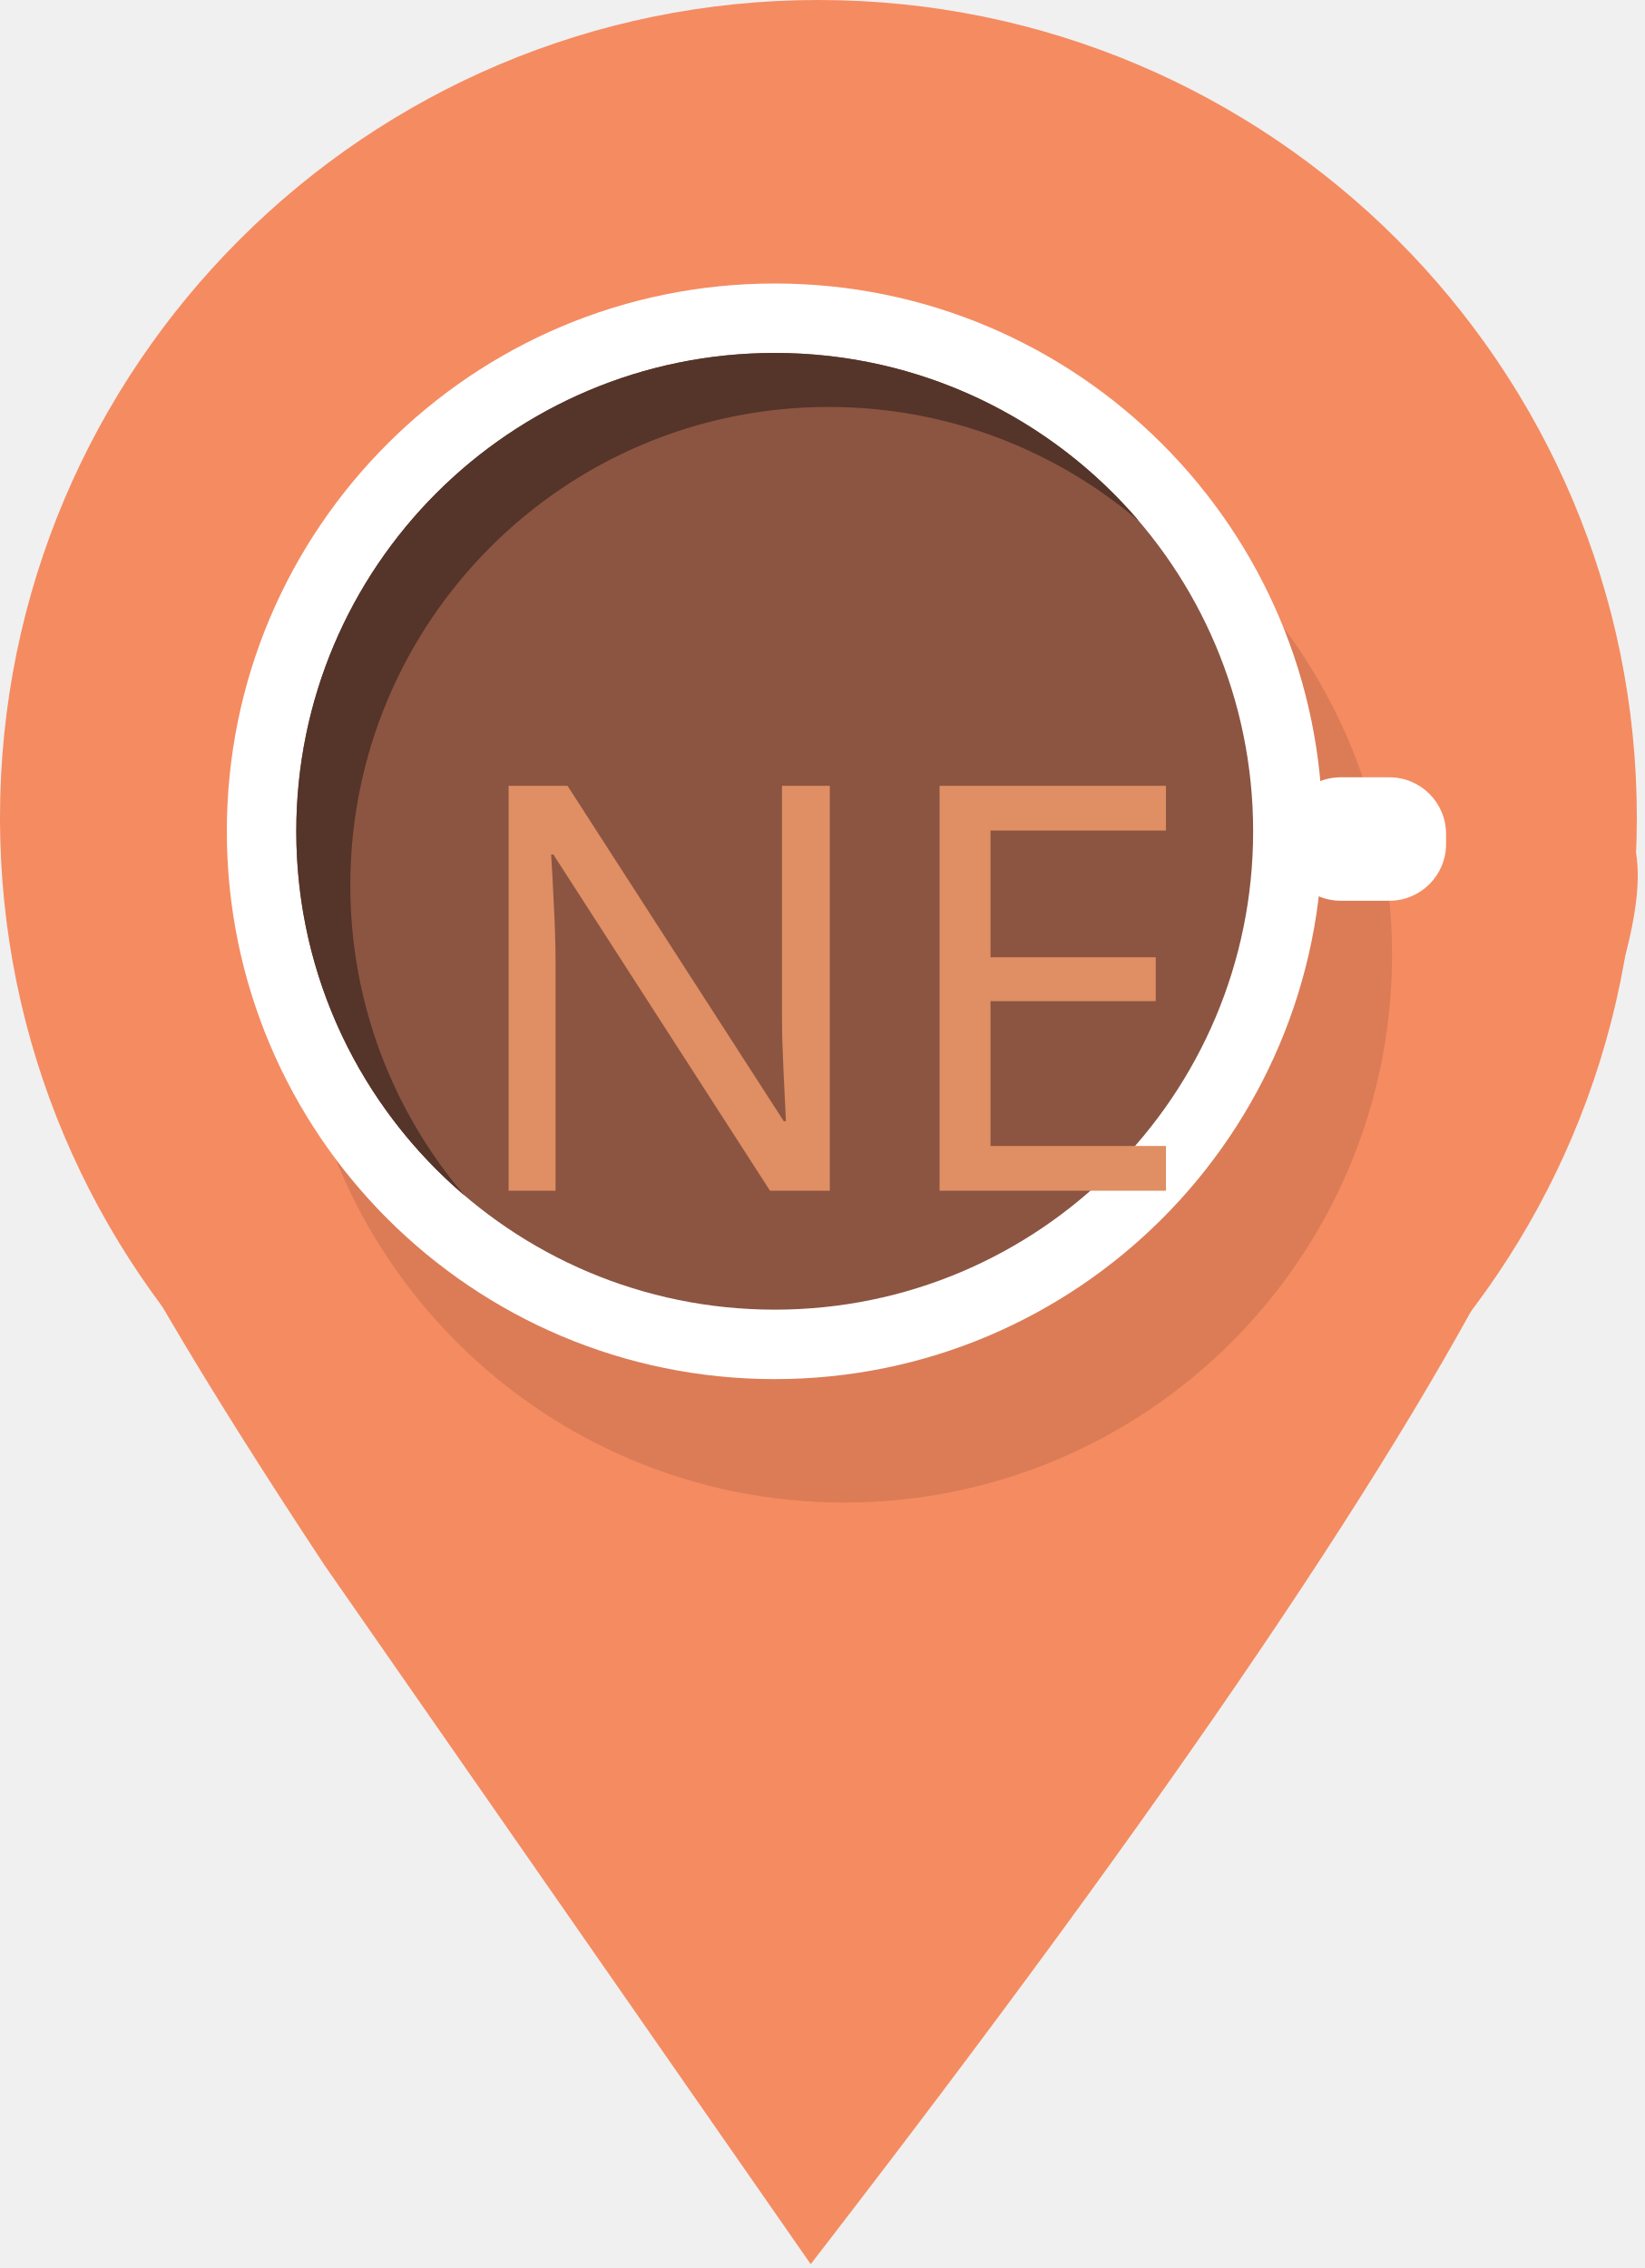
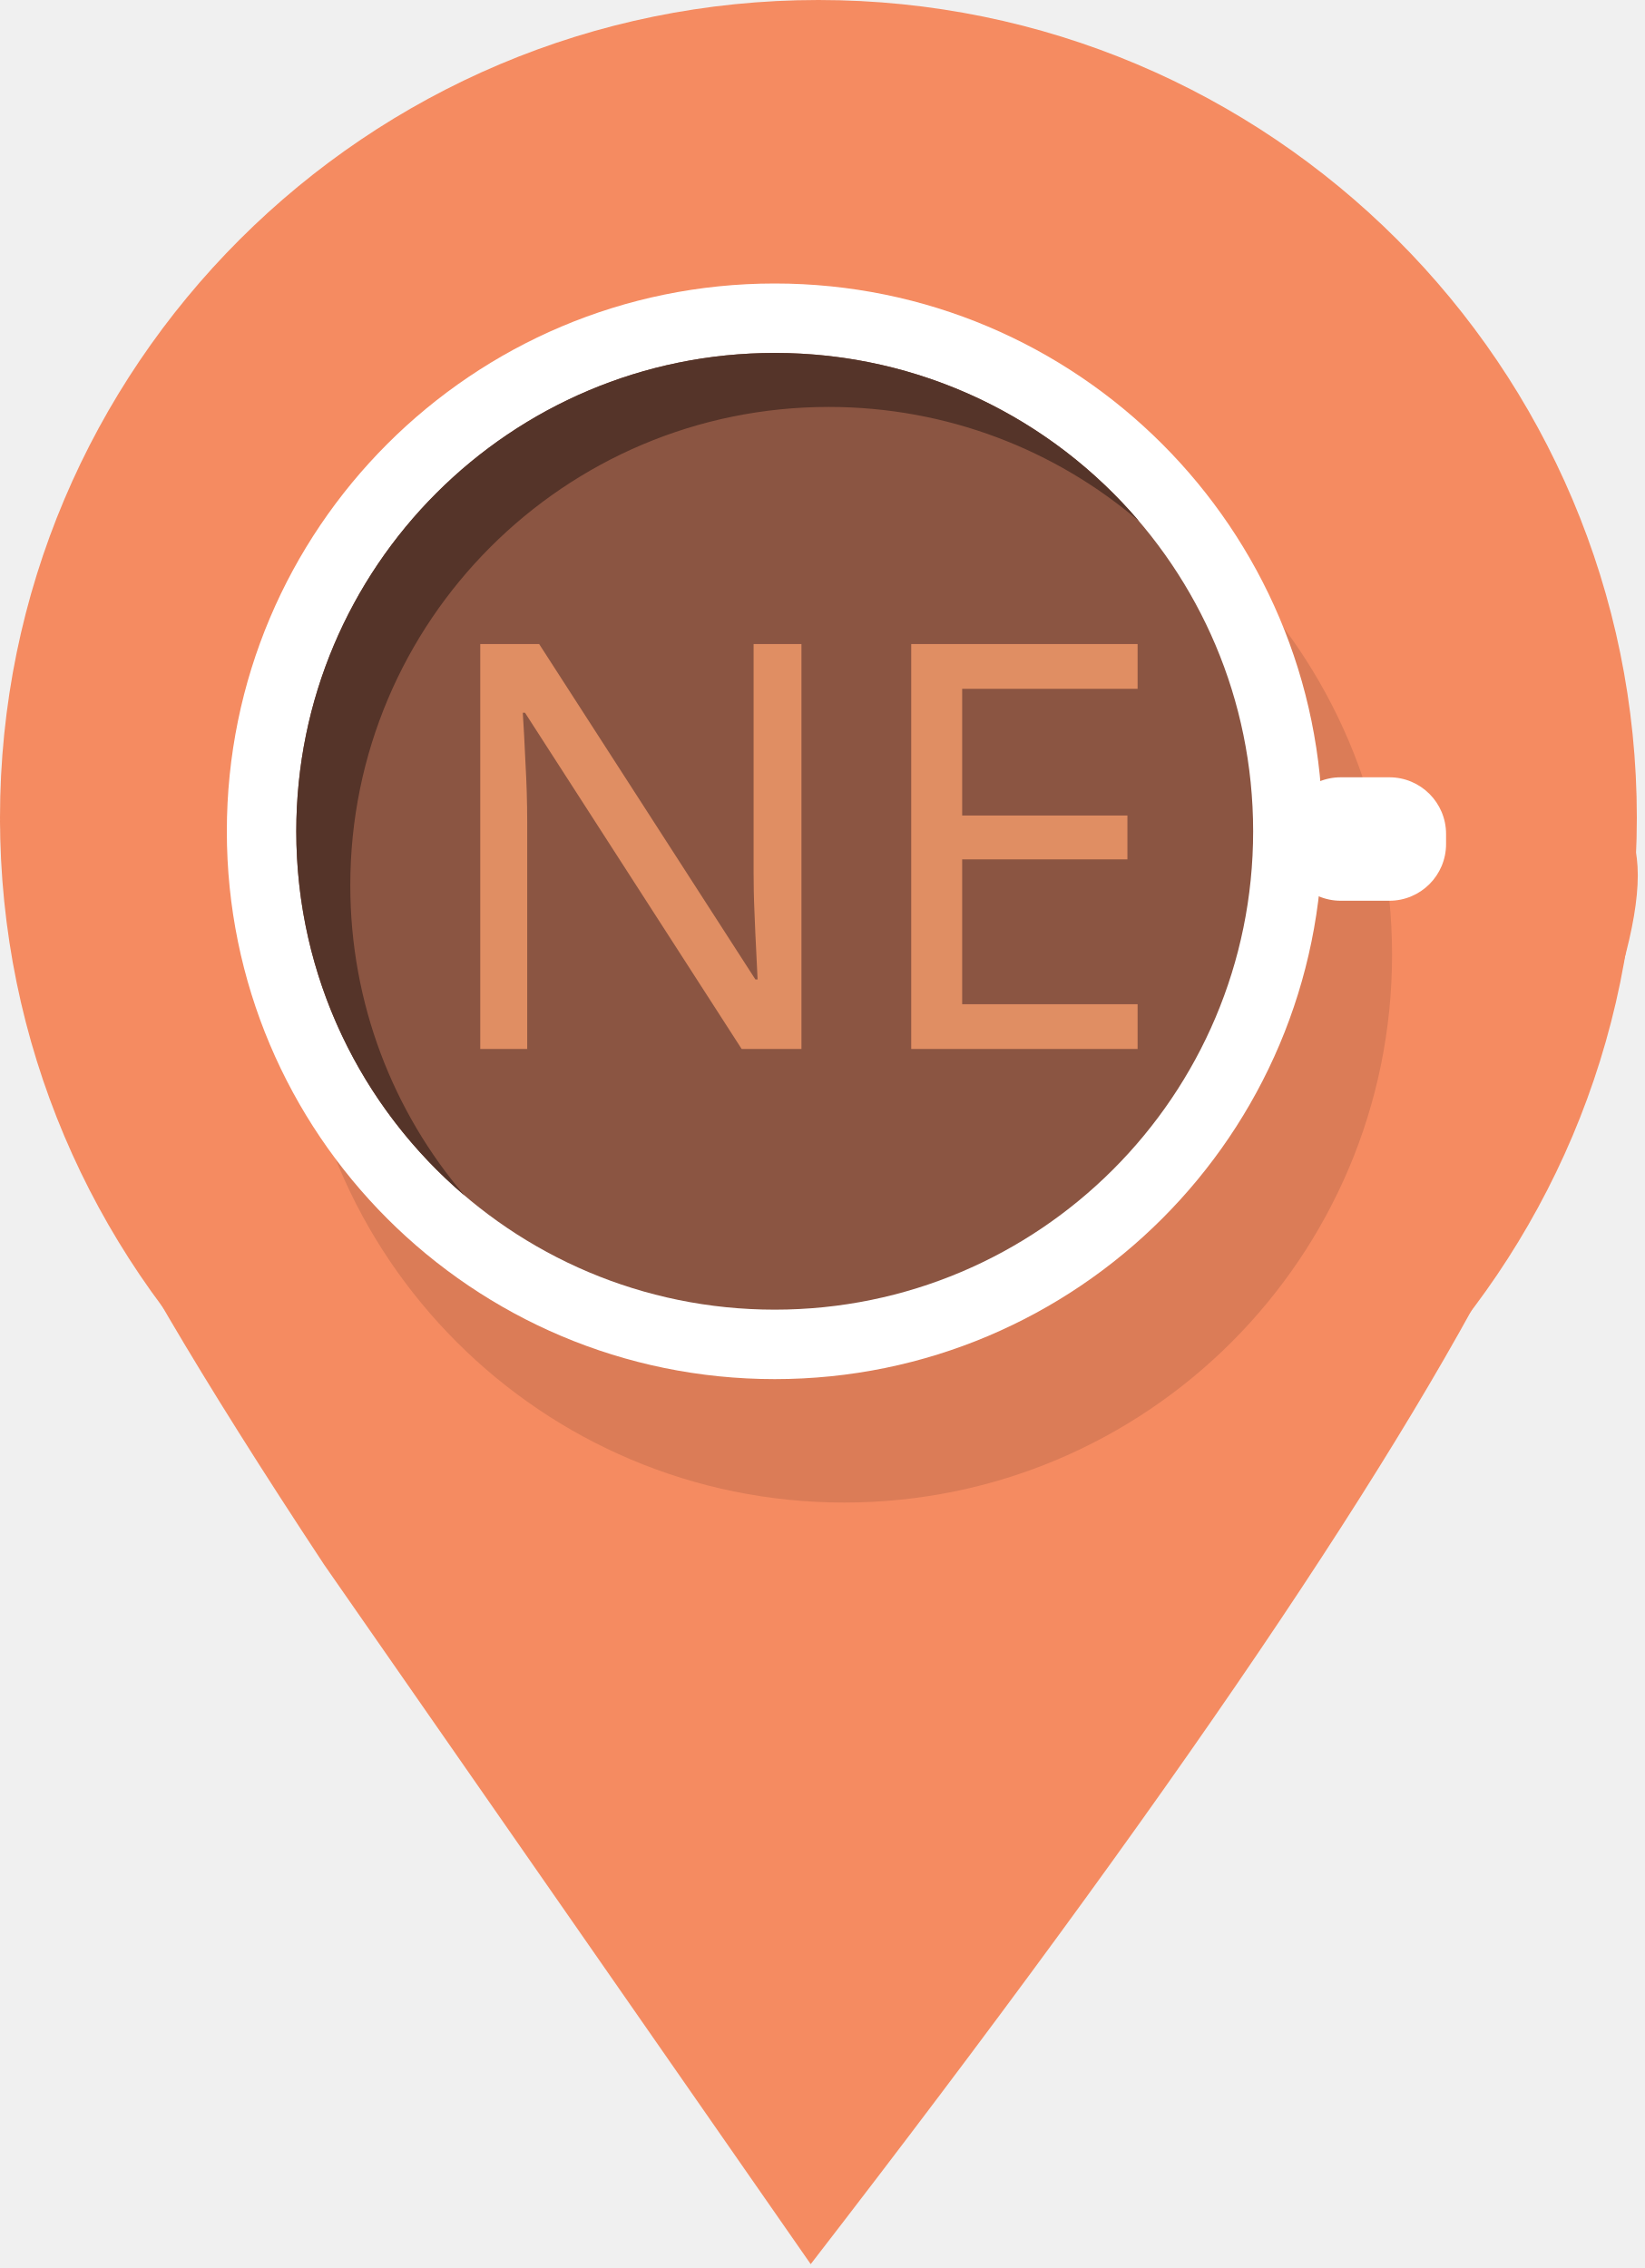
<svg xmlns="http://www.w3.org/2000/svg" width="58px" height="80px" viewBox="0 0 58 80" version="1.1">
  <g id="Landing-Page" stroke="none" stroke-width="1" fill="none" fill-rule="evenodd">
-     <g id="Desktop-HD" transform="translate(-208, -38)">
-       <g id="Header" transform="translate(208, 38)">
-         <g id="icon">
-           <g id="ek55e2hsnl9m5" fill="#F58B61">
-             <path d="M28.592,79.864 C41.299,63.421 49.649,51.088 53.643,42.867 C57.637,34.645 58.726,29.925 56.911,28.707 L0,28.936 C0.416,33.334 1.323,37.14 2.723,40.355 C4.123,43.569 7.027,48.517 11.437,55.199 L28.592,79.864 Z" id="ek55e2hsnl9m6" />
-             <ellipse id="ek55e2hsnl9m7" cx="28.864" cy="28.844" rx="28.864" ry="28.844" />
+     <g id="Desktop-HD" transform="translate(-252, -25)">
+       <g id="icon" transform="translate(252, 25)">
+         <g id="ek55e2hsnl9m5" fill="#F58B61">
+           <path d="M28.592,79.864 C41.299,63.421 49.649,51.088 53.643,42.867 C57.637,34.645 58.726,29.925 56.911,28.707 L0,28.936 C0.416,33.334 1.323,37.14 2.723,40.355 C4.123,43.569 7.027,48.517 11.437,55.199 L28.592,79.864 Z" id="ek55e2hsnl9m6" />
+           <ellipse id="ek55e2hsnl9m7" cx="28.864" cy="28.844" rx="28.864" ry="28.844" />
+         </g>
+         <g id="ek55e2hsnl9m8" transform="translate(8, 10)">
+           <circle id="ek55e2hsnl9m9" fill="#DB7C57" cx="21.772" cy="23.677" r="19.323" />
+           <circle id="ek55e2hsnl9m10" fill="#FFFFFF" cx="19.323" cy="19.323" r="19.323" />
+           <circle id="ek55e2hsnl9m11" fill="#8B5542" cx="19.323" cy="19.323" r="16.873" />
+           <g id="ek55e2hsnl9m12_to" transform="translate(6.654555, 7.450717)" opacity="0" stroke="#8D6757" stroke-width="2">
+             <g id="ek55e2hsnl9m12_ts" transform="translate(11.74245, 13.19182) rotate(180) translate(-11.74245, -13.19182) translate(0.242454, 0.691821)">
+               <path d="M11.52,24.459 C16.451,22.746 20.657,18.686 21.072,14.993 C24.631,12.118 19.959,12.291 20.355,6.837 C19.694,3.63 15.128,1.183 12.903,1.183 C4.943,-2.556 4.764,3.919 2.964,5.527 C1.776,8.838 -1.556,10.253 1.569,14.993 C1.569,16.892 4.007,16.998 4.129,20.023 C6.209,25.124 9.29,25.612 11.52,24.459 Z" id="ek55e2hsnl9m12" style="mix-blend-mode: soft-light;" />
+             </g>
          </g>
-           <g id="ek55e2hsnl9m8" transform="translate(8, 10)">
-             <circle id="ek55e2hsnl9m9" fill="#DB7C57" cx="21.772" cy="23.677" r="19.323" />
-             <circle id="ek55e2hsnl9m10" fill="#FFFFFF" cx="19.323" cy="19.323" r="19.323" />
-             <circle id="ek55e2hsnl9m11" fill="#8B5542" cx="19.323" cy="19.323" r="16.873" />
-             <g id="ek55e2hsnl9m12_to" transform="translate(6.654555, 7.450717)" opacity="0" stroke="#8D6757" stroke-width="2">
-               <g id="ek55e2hsnl9m12_ts" transform="translate(11.74245, 13.19182) rotate(180) translate(-11.74245, -13.19182) translate(0.242454, 0.691821)">
-                 <path d="M11.52,24.459 C16.451,22.746 20.657,18.686 21.072,14.993 C24.631,12.118 19.959,12.291 20.355,6.837 C19.694,3.63 15.128,1.183 12.903,1.183 C4.943,-2.556 4.764,3.919 2.964,5.527 C1.776,8.838 -1.556,10.253 1.569,14.993 C1.569,16.892 4.007,16.998 4.129,20.023 C6.209,25.124 9.29,25.612 11.52,24.459 Z" id="ek55e2hsnl9m12" style="mix-blend-mode: soft-light;" />
-               </g>
+           <g id="ek55e2hsnl9m13_to" transform="translate(9.551177, 11.08453)" opacity="0" stroke="#000000" stroke-opacity="0.71" stroke-width="2">
+             <g id="ek55e2hsnl9m13_ts" transform="translate(9.34372, 9) scale(-1, 1) translate(-9.34372, -9) translate(0.34372, 0)">
+               <path d="M8.889,17.244 C12.444,15.382 17.422,12.587 17.422,8.68 C17.422,6.854 15.364,4.696 13.866,3.095 C12.158,1.269 10.876,0.116 8.889,0.116 C6.805,0.116 5.027,1.132 3.2,3.095 C1.756,4.647 0,6.955 0,8.68 C0,10.398 1.742,10.61 3.2,12.403 C5.057,14.688 6.897,18.287 8.889,17.244 Z" id="ek55e2hsnl9m13" style="mix-blend-mode: soft-light;" />
            </g>
-             <g id="ek55e2hsnl9m13_to" transform="translate(9.551177, 11.08453)" opacity="0" stroke="#000000" stroke-opacity="0.71" stroke-width="2">
-               <g id="ek55e2hsnl9m13_ts" transform="translate(9.34372, 9) scale(-1, 1) translate(-9.34372, -9) translate(0.34372, 0)">
-                 <path d="M8.889,17.244 C12.444,15.382 17.422,12.587 17.422,8.68 C17.422,6.854 15.364,4.696 13.866,3.095 C12.158,1.269 10.876,0.116 8.889,0.116 C6.805,0.116 5.027,1.132 3.2,3.095 C1.756,4.647 0,6.955 0,8.68 C0,10.398 1.742,10.61 3.2,12.403 C5.057,14.688 6.897,18.287 8.889,17.244 Z" id="ek55e2hsnl9m13" style="mix-blend-mode: soft-light;" />
-               </g>
+           </g>
+           <g id="ek55e2hsnl9m14_to" transform="translate(15.04582, 14.31451)" opacity="0" stroke="#6F4D40" stroke-width="2">
+             <g id="ek55e2hsnl9m14_ts" transform="translate(4.5, 4.862707) scale(-1, 1) rotate(-180) translate(-4.5, -4.862707) translate(0, 0.362707)">
+               <path d="M4.744,8.616 C5.555,8.176 5.332,6.929 6.127,6.274 C7.025,5.533 8.893,5.351 8.893,4.308 C8.893,3.389 6.855,3.896 6.127,3.09 C5.296,2.172 5.71,-2.72073608e-07 4.744,-2.72073608e-07 C3.73,-2.72073608e-07 1.309,0.23 0.421,1.217 C-0.282,1.998 0.421,3.44 0.421,4.308 C0.421,5.172 1.268,5.279 1.977,6.181 C2.88,7.33 3.775,9.14 4.744,8.616 Z" id="ek55e2hsnl9m14" style="mix-blend-mode: soft-light;" />
            </g>
-             <g id="ek55e2hsnl9m14_to" transform="translate(15.04582, 14.31451)" opacity="0" stroke="#6F4D40" stroke-width="2">
-               <g id="ek55e2hsnl9m14_ts" transform="translate(4.5, 4.862707) scale(-1, 1) rotate(-180) translate(-4.5, -4.862707) translate(0, 0.362707)">
-                 <path d="M4.744,8.616 C5.555,8.176 5.332,6.929 6.127,6.274 C7.025,5.533 8.893,5.351 8.893,4.308 C8.893,3.389 6.855,3.896 6.127,3.09 C5.296,2.172 5.71,-2.72073608e-07 4.744,-2.72073608e-07 C3.73,-2.72073608e-07 1.309,0.23 0.421,1.217 C-0.282,1.998 0.421,3.44 0.421,4.308 C0.421,5.172 1.268,5.279 1.977,6.181 C2.88,7.33 3.775,9.14 4.744,8.616 Z" id="ek55e2hsnl9m14" style="mix-blend-mode: soft-light;" />
-               </g>
-             </g>
-             <path d="M19.323,2.449 C24.467,2.449 29.074,4.752 32.169,8.382 C29.223,5.87 25.402,4.354 21.228,4.354 C11.909,4.354 4.354,11.909 4.354,21.228 C4.354,25.402 5.87,29.223 8.382,32.169 C4.752,29.074 2.449,24.467 2.449,19.323 C2.449,10.004 10.004,2.449 19.323,2.449 Z" id="ek55e2hsnl9m15" fill="#553429" />
-             <rect id="ek55e2hsnl9m16" fill="#FFFFFF" x="37.285" y="17.418" width="5.715" height="4.354" rx="2" />
          </g>
-           <text id="NE" font-family="RobotoMono-Regular, Roboto Mono" font-size="20" font-weight="normal" line-spacing="17" fill="#E08E63">
-             <tspan x="16" y="42">NE</tspan>
-           </text>
+           <path d="M19.323,2.449 C24.467,2.449 29.074,4.752 32.169,8.382 C29.223,5.87 25.402,4.354 21.228,4.354 C11.909,4.354 4.354,11.909 4.354,21.228 C4.354,25.402 5.87,29.223 8.382,32.169 C4.752,29.074 2.449,24.467 2.449,19.323 C2.449,10.004 10.004,2.449 19.323,2.449 Z" id="ek55e2hsnl9m15" fill="#553429" />
+           <rect id="ek55e2hsnl9m16" fill="#FFFFFF" x="37.285" y="17.418" width="5.715" height="4.354" rx="2" />
        </g>
+         <text id="NE" font-family="RobotoMono-Regular, Roboto Mono" font-size="20" font-weight="normal" fill="#E08E63">
+           <tspan x="15" y="37">NE</tspan>
+         </text>
      </g>
    </g>
  </g>
</svg>
